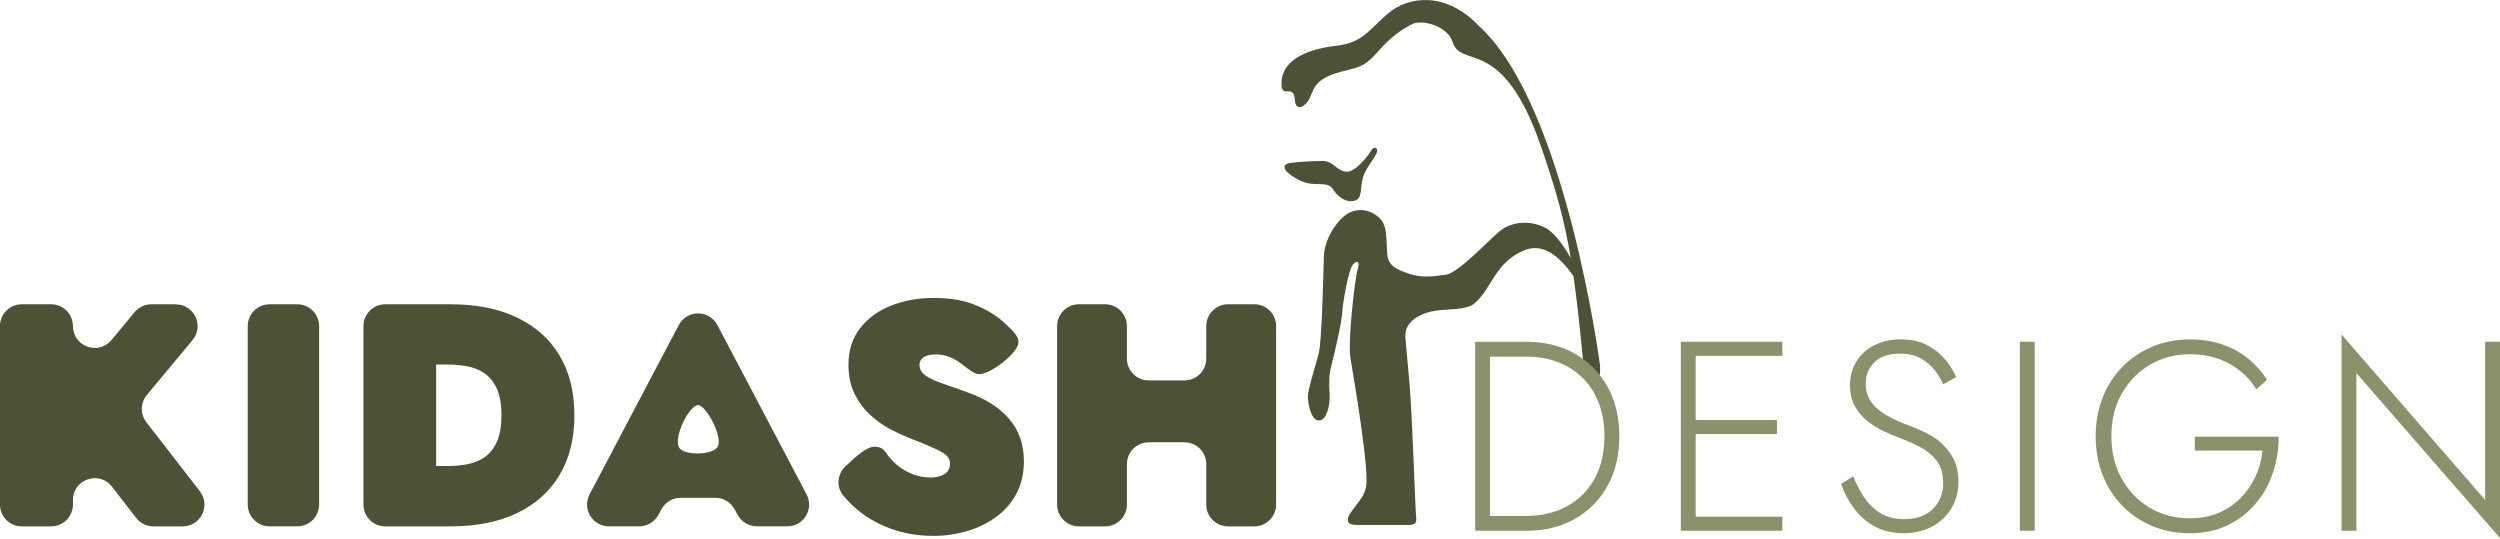
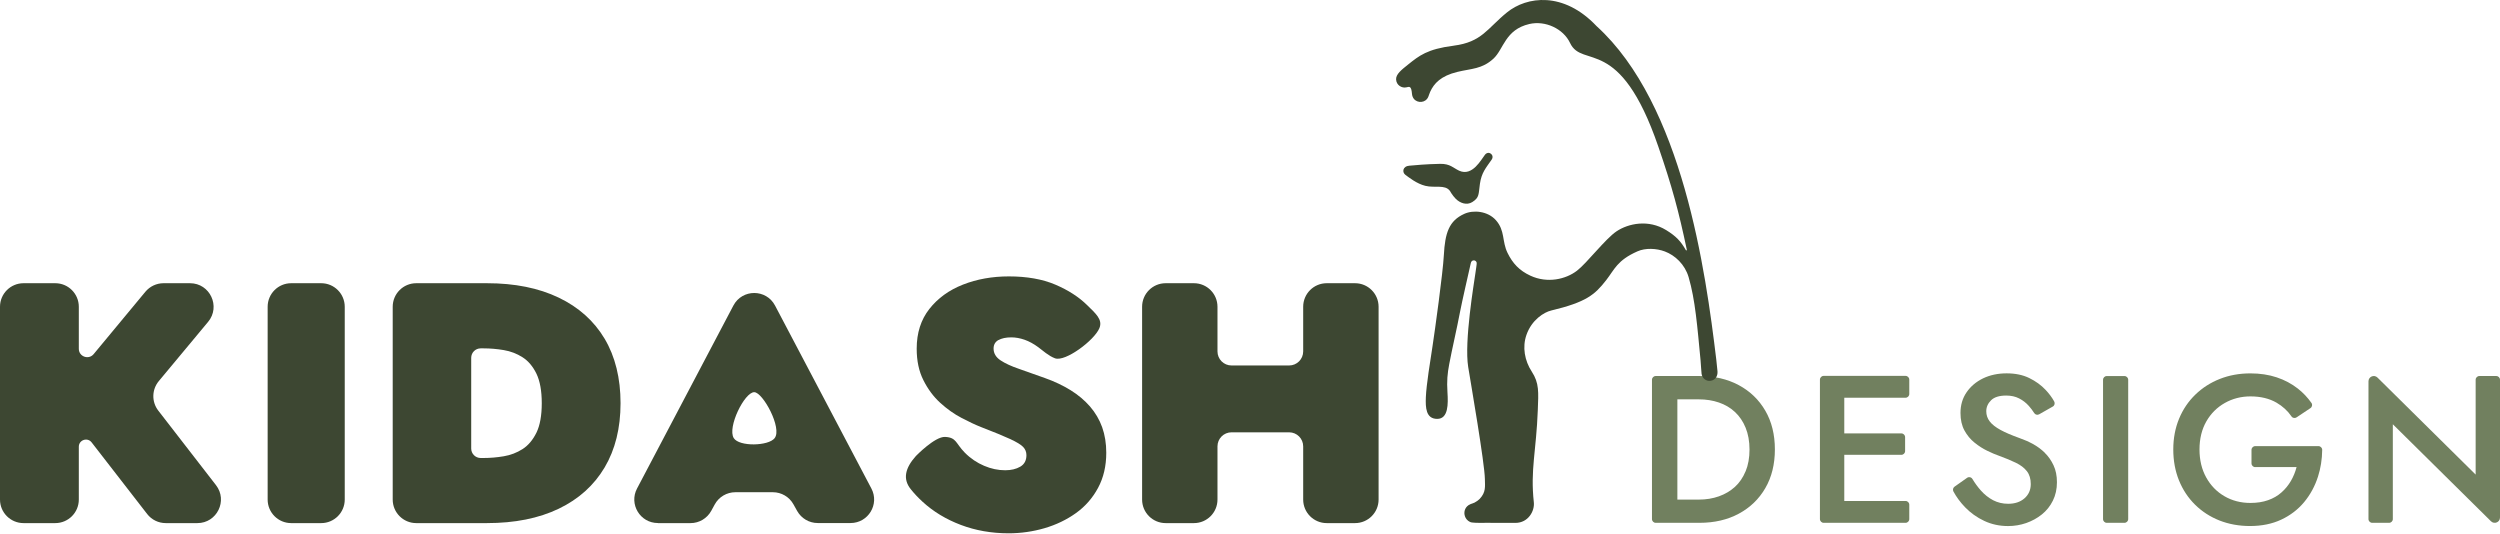
- <svg xmlns="http://www.w3.org/2000/svg" id="Ebene_2" data-name="Ebene 2" viewBox="0 0 570.94 122.87">
+ <svg xmlns="http://www.w3.org/2000/svg" id="Ebene_2" data-name="Ebene 2" viewBox="0 0 711.47 151.79">
  <defs>
    <style>
      .cls-1 {
-         fill: #8b916b;
+         fill: #71805f;
      }

      .cls-2 {
-         fill: #4d5135;
+         fill: #3d4732;
      }
    </style>
  </defs>
  <g id="Ebene_1-2" data-name="Ebene 1">
    <g>
      <g>
-         <path class="cls-2" d="M40.16,69.49h-5.59c-1.48,0-2.88.66-3.83,1.8l-5.27,6.36c-2.98,3.59-8.81,1.48-8.81-3.18h0c0-2.75-2.23-4.98-4.98-4.98h-6.71c-2.75,0-4.98,2.23-4.98,4.98v40.76c0,2.75,2.23,4.98,4.98,4.98h6.71c2.75,0,4.98-2.23,4.98-4.98v-1.04c0-4.74,6-6.8,8.91-3.05l5.53,7.14c.94,1.22,2.39,1.93,3.93,1.93h6.68c4.14,0,6.47-4.75,3.93-8.02l-12.21-15.76c-1.43-1.85-1.38-4.44.11-6.23l10.43-12.53c2.7-3.24.39-8.16-3.83-8.16Z" />
-         <rect class="cls-2" x="56.58" y="69.49" width="16.3" height="50.71" rx="4.98" ry="4.98" />
-         <path class="cls-2" d="M127.81,81.22c-2.25-3.77-5.48-6.66-9.71-8.69-4.22-2.03-9.29-3.04-15.18-3.04h-14.94c-2.75,0-4.98,2.23-4.98,4.98v40.76c0,2.75,2.23,4.98,4.98,4.98h14.94c5.89,0,10.95-1.01,15.18-3.04s7.46-4.94,9.71-8.73c2.25-3.79,3.37-8.32,3.37-13.58s-1.12-9.85-3.37-13.62ZM113.4,101.07c-.75,1.55-1.73,2.71-2.94,3.48-1.21.77-2.54,1.28-3.98,1.52-1.45.24-2.87.36-4.27.36h-2.61v-23.18h2.61c1.4,0,2.83.12,4.27.36,1.45.24,2.78.75,3.98,1.52,1.2.77,2.18,1.93,2.94,3.48.74,1.55,1.12,3.62,1.12,6.23s-.38,4.68-1.12,6.23Z" />
-         <path class="cls-2" d="M139.07,120.2h6.91c1.82,0,3.49-.99,4.37-2.59l.73-1.34c.87-1.6,2.55-2.59,4.37-2.59h7.92c1.8,0,3.46.97,4.34,2.54l.8,1.44c.88,1.57,2.54,2.54,4.34,2.54h6.95c3.75,0,6.15-3.98,4.4-7.3l-20.37-38.67c-1.87-3.54-6.94-3.54-8.81,0l-20.37,38.67c-1.75,3.31.66,7.3,4.4,7.3ZM163.76,102.23c-1.32,1.71-7.51,1.84-8.65,0-1.4-2.26,2.28-9.71,4.33-9.71,1.82,0,5.95,7.61,4.33,9.71Z" />
-         <path class="cls-2" d="M211.05,81.51c.7-.39,1.61-.58,2.72-.58.92,0,1.86.17,2.83.51.97.34,1.92.86,2.86,1.56.94.7,2.22,1.87,3.56,2.36,2.18.8,8.31-3.8,9.38-6.38.75-1.82-.83-3.12-2.59-4.85-1.77-1.74-4.01-3.19-6.74-4.35s-6-1.74-9.82-1.74c-3.53,0-6.76.58-9.71,1.74s-5.31,2.87-7.09,5.14c-1.79,2.27-2.68,5.07-2.68,8.4,0,2.56.47,4.78,1.42,6.67.94,1.88,2.12,3.48,3.55,4.78s2.92,2.37,4.49,3.19c1.57.82,2.96,1.48,4.16,1.96,2.75,1.06,4.8,1.91,6.15,2.54,1.36.63,2.26,1.18,2.72,1.67.46.48.69,1.06.69,1.74,0,1.11-.43,1.92-1.3,2.43-.87.51-1.93.76-3.19.76-1.5,0-2.98-.31-4.45-.94-1.48-.63-2.86-1.54-4.09-2.79-1.96-1.99-1.73-3.2-4.16-3.32-2.16-.11-6.17,4.04-6.17,4.04-2.23,1.63-2.82,4.83-1.1,6.99.75.93,1.58,1.83,2.52,2.68,2.27,2.08,4.96,3.71,8.07,4.89,3.12,1.18,6.49,1.77,10.11,1.77,2.61,0,5.14-.36,7.61-1.08,2.46-.72,4.67-1.79,6.62-3.19,1.96-1.4,3.51-3.17,4.67-5.32,1.16-2.15,1.74-4.62,1.74-7.43,0-1.98-.29-3.78-.87-5.4-.58-1.62-1.44-3.08-2.57-4.38-1.14-1.3-2.5-2.45-4.09-3.44s-3.41-1.85-5.43-2.57c-1.98-.72-3.79-1.36-5.43-1.92-1.64-.55-2.96-1.16-3.95-1.81-.99-.65-1.49-1.49-1.49-2.5,0-.82.35-1.42,1.05-1.81Z" />
-         <path class="cls-2" d="M270.5,86.88h-8.16c-2.75,0-4.98-2.23-4.98-4.98v-7.43c0-2.75-2.23-4.98-4.98-4.98h-5.98c-2.75,0-4.98,2.23-4.98,4.98v40.76c0,2.75,2.23,4.98,4.98,4.98h5.98c2.75,0,4.98-2.23,4.98-4.98v-9.24c0-2.75,2.23-4.98,4.98-4.98h8.16c2.75,0,4.98,2.23,4.98,4.98v9.24c0,2.75,2.23,4.98,4.98,4.98h5.99c2.75,0,4.98-2.23,4.98-4.98v-40.76c0-2.75-2.23-4.98-4.98-4.98h-5.99c-2.75,0-4.98,2.23-4.98,4.98v7.43c0,2.75-2.23,4.98-4.98,4.98Z" />
+         <path class="cls-2" d="M54.07,80.6h-7.53c-1.99,0-3.88.89-5.16,2.42l-14.73,17.76c-1.43,1.72-4.22.71-4.22-1.52v-11.96c0-3.7-3-6.7-6.7-6.7H6.7c-3.7,0-6.7,3-6.7,6.7v54.87c0,3.7,3,6.7,6.7,6.7h9.03c3.7,0,6.7-3,6.7-6.7v-15.04c0-1.93,2.45-2.77,3.64-1.24l15.81,20.39c1.27,1.64,3.22,2.59,5.29,2.59h9c5.57,0,8.71-6.4,5.3-10.8l-16.43-21.22c-1.92-2.48-1.86-5.97.15-8.39l14.04-16.87c3.63-4.36.53-10.99-5.15-10.99Z" />
+         <rect class="cls-2" x="76.17" y="80.6" width="21.94" height="68.27" rx="6.7" ry="6.7" />
+         <path class="cls-2" d="M172.07,96.4c-3.02-5.07-7.38-8.97-13.07-11.7-5.69-2.73-12.5-4.1-20.43-4.1h-20.11c-3.7,0-6.7,3-6.7,6.7v54.87c0,3.7,3,6.7,6.7,6.7h20.11c7.93,0,14.75-1.36,20.43-4.09,5.69-2.73,10.04-6.65,13.07-11.75,3.02-5.1,4.53-11.2,4.53-18.29s-1.51-13.26-4.53-18.34ZM152.67,123.12c-1.02,2.08-2.33,3.64-3.95,4.68-1.63,1.04-3.41,1.72-5.36,2.05-1.95.33-3.87.49-5.75.49h-.82c-1.49,0-2.69-1.21-2.69-2.69v-25.82c0-1.49,1.21-2.69,2.69-2.69h.82c1.88,0,3.8.16,5.75.49,1.95.33,3.74,1.01,5.36,2.05,1.62,1.04,2.94,2.6,3.95,4.68,1,2.08,1.51,4.87,1.51,8.39s-.51,6.31-1.51,8.38Z" />
+         <path class="cls-2" d="M187.22,148.87h9.31c2.45,0,4.7-1.34,5.88-3.49l.99-1.81c1.17-2.15,3.43-3.49,5.88-3.49h10.67c2.42,0,4.66,1.31,5.84,3.42l1.08,1.93c1.19,2.11,3.42,3.42,5.84,3.42h9.35c5.04,0,8.28-5.36,5.93-9.82l-27.42-52.07c-2.51-4.77-9.34-4.77-11.86,0l-27.42,52.07c-2.35,4.46.89,9.82,5.93,9.82ZM220.47,124.68c-1.78,2.3-10.11,2.47-11.65,0-1.89-3.04,3.06-13.07,5.82-13.07,2.46,0,8.02,10.24,5.82,13.07Z" />
+         <path class="cls-2" d="M284.13,96.79c.94-.52,2.16-.78,3.66-.78,1.24,0,2.5.23,3.8.68,1.3.46,2.58,1.16,3.86,2.1,1.27.94,2.99,2.52,4.8,3.18,2.93,1.07,11.19-5.11,12.63-8.59,1.01-2.45-1.11-4.19-3.48-6.53-2.38-2.34-5.4-4.29-9.07-5.85-3.67-1.56-8.08-2.34-13.22-2.34-4.75,0-9.1.78-13.07,2.34-3.97,1.56-7.15,3.87-9.55,6.92-2.41,3.06-3.61,6.83-3.61,11.31,0,3.45.63,6.44,1.91,8.97,1.27,2.53,2.86,4.68,4.78,6.43,1.92,1.75,3.94,3.19,6.05,4.29,2.11,1.11,3.98,1.99,5.61,2.63,3.71,1.43,6.47,2.57,8.29,3.41,1.82.85,3.04,1.59,3.66,2.24.62.65.93,1.43.93,2.34,0,1.49-.58,2.58-1.75,3.27-1.17.68-2.6,1.02-4.29,1.02-2.02,0-4.02-.42-6-1.27-1.99-.84-3.85-2.07-5.51-3.75-2.63-2.68-2.33-4.31-5.6-4.47-2.91-.14-8.31,5.44-8.31,5.44-3.04,3.4-3.8,6.51-1.48,9.41,1,1.26,2.13,2.46,3.39,3.61,3.05,2.8,6.67,4.99,10.87,6.58,4.19,1.59,8.73,2.39,13.61,2.39,3.51,0,6.92-.49,10.24-1.46,3.31-.97,6.29-2.41,8.92-4.29,2.63-1.88,4.73-4.27,6.29-7.17,1.56-2.89,2.34-6.23,2.34-10,0-2.66-.39-5.08-1.17-7.27-.78-2.17-1.94-4.14-3.46-5.9-1.53-1.75-3.36-3.3-5.51-4.63s-4.58-2.49-7.31-3.46c-2.66-.97-5.11-1.84-7.31-2.59-2.21-.75-3.98-1.56-5.31-2.44-1.33-.88-2-2-2-3.37,0-1.1.47-1.92,1.41-2.44Z" />
+         <path class="cls-2" d="M366.87,104.01h-16.39c-2.21,0-4-1.79-4-4v-12.71c0-3.7-3-6.7-6.7-6.7h-8.05c-3.7,0-6.7,3-6.7,6.7v54.87c0,3.7,3,6.7,6.7,6.7h8.05c3.7,0,6.7-3,6.7-6.7v-15.14c0-2.21,1.79-4,4-4h16.39c2.21,0,4,1.79,4,4v15.14c0,3.7,3,6.7,6.7,6.7h8.06c3.7,0,6.7-3,6.7-6.7v-54.87c0-3.7-3-6.7-6.7-6.7h-8.06c-3.7,0-6.7,3-6.7,6.7v12.71c0,2.21-1.79,4-4,4Z" />
      </g>
      <g>
-         <path class="cls-2" d="M305.05,10.48c6.49-.75,7.69-3.94,12.22-7.62,4.53-3.68,12.94-4.89,20.54,3.13,19.78,17.95,27.6,77.44,27.6,77.44.13,2.77-.29,4.37-1.5,4.28-1.2-.1-1.88-.2-2.34-4.99-.77-8.07-1.46-14.35-2.23-19.7-3.15-4.37-6.86-7.7-11.28-5.84-6.75,2.84-7.3,8.71-11.34,12.12-1.88,1.59-6.16,1.22-9.01,1.68-2.85.46-5.21,1.67-6.28,3.62-.9,1.64-.37,2.59.52,13.71.67,8.43,1.23,27.75,1.48,29.95.2,1.84-.9,1.64-4.12,1.64s-4.94,0-6.63-.01c-2.07-.02-4.29.21-4.73-.63s.07-1.66,1.84-4c.95-1.26,1.6-1.84,2.16-3.95.92-3.48-2.92-25.8-3.55-29.61-.63-3.81,1.06-18.35,1.64-20.11.59-1.77-.02-2.35-1.06-1.17s-2.34,8.82-2.47,11.17-1.77,9.2-2.46,11.9c-.55,2.17-.57,3.82-.4,6.46s-.71,6.01-2.36,6.09c-1.65.08-2.5-3-2.6-5.32-.07-1.61,1.75-7.2,2.48-10,.73-2.79,1.08-19.24,1.17-22.16.12-3.82,2.81-8.08,5.34-9.73,2.55-1.49,5.39-.94,7.38.97,1.67,1.6,1.54,4.24,1.72,7.91.14,2.93,1.99,3.8,5,4.8,2.85.95,5.12.69,8.43.23,2.84-.4,9.72-7.85,12.26-9.93,2.54-2.07,6.63-2.7,10.4-.82,1.95.97,4.2,3.97,5.85,6.95-1.52-9.12-3.44-15.75-6.73-25.32-8.9-25.92-18.26-17.66-20.26-24.04-1.16-3.7-7.03-5.26-9.37-4.01-5.41,2.9-6.96,5.71-9.24,7.86-2.28,2.15-3.99,2.14-7.19,3.04-7.29,2.05-5.45,5.03-7.81,7.31-1.21,1.17-2.29.88-2.41-.94-.26-4.02-3.16.08-3.05-4,.12-4.69,4.96-7.51,12.4-8.37Z" />
-         <path class="cls-2" d="M294.95,37.18c1.35-.15,3.58-.39,7.02-.42,2.47-.02,3.08,2.02,5.25,2.44,2.17.42,5.28-3.68,5.94-4.86.66-1.17,1.79-.45,1.2.72-.93,1.84-2.84,3.74-3.29,6.27-.45,2.53.04,4.59-2.55,4.61-2.59.02-4.26-2.95-4.26-2.95-1.13-1.47-3.53-.64-5.7-1.17-2.02-.49-3.9-1.86-4.58-2.52-.83-.8-1.14-1.89.95-2.12Z" />
+         <path class="cls-1" d="M494.84,109.61c-3.22-1.73-6.96-2.6-11.22-2.6h-12.42c-.59,0-1.07.48-1.07,1.07v39.64c0,.59.48,1.07,1.07,1.07h12.42c4.26,0,8-.86,11.22-2.6,3.22-1.73,5.74-4.16,7.55-7.28,1.81-3.12,2.72-6.79,2.72-11.01s-.91-7.89-2.72-11.01-4.33-5.55-7.55-7.28ZM496.78,134.11c-.74,1.79-1.75,3.27-3.04,4.45-1.29,1.17-2.82,2.07-4.56,2.69-1.75.62-3.66.93-5.73.93h-6.09v-28.53h6.09c2.07,0,3.98.3,5.73.9,1.75.6,3.27,1.49,4.56,2.69s2.31,2.69,3.04,4.48,1.11,3.86,1.11,6.21-.37,4.42-1.11,6.21Z" />
+         <path class="cls-1" d="M517.93,108.08v39.64c0,.59.48,1.07,1.07,1.07h23.29c.59,0,1.07-.48,1.07-1.07v-4.08c0-.59-.48-1.07-1.07-1.07h-17.43v-13.13h16.24c.59,0,1.07-.48,1.07-1.07v-3.96c0-.59-.48-1.07-1.07-1.07h-16.24v-10.15h17.43c.59,0,1.07-.48,1.07-1.07v-4.08c0-.59-.48-1.07-1.07-1.07h-23.29c-.59,0-1.07.48-1.07,1.07Z" />
+         <path class="cls-1" d="M581.94,128.86c-1.01-.99-2.15-1.83-3.4-2.51s-2.52-1.23-3.79-1.67c-2.23-.8-4.04-1.57-5.43-2.33-1.39-.76-2.42-1.56-3.07-2.42-.66-.85-.98-1.82-.98-2.89,0-1.19.46-2.24,1.37-3.13.91-.9,2.35-1.34,4.3-1.34,1.39,0,2.62.27,3.67.81,1.06.54,1.98,1.25,2.78,2.15.57.64,1.08,1.32,1.53,2.03.3.48.93.62,1.41.34l3.87-2.2c.52-.29.68-.95.39-1.47-.63-1.13-1.44-2.22-2.43-3.27-1.27-1.35-2.82-2.48-4.65-3.37-1.83-.9-3.98-1.34-6.45-1.34s-4.74.48-6.71,1.43c-1.97.96-3.53,2.28-4.69,3.97-1.16,1.69-1.73,3.65-1.73,5.88,0,1.95.38,3.61,1.13,4.98s1.71,2.53,2.87,3.46c1.15.94,2.37,1.71,3.64,2.33,1.27.62,2.42,1.1,3.46,1.46,1.75.64,3.3,1.28,4.66,1.94s2.4,1.45,3.13,2.39c.74.94,1.11,2.16,1.11,3.67,0,1.67-.6,3.02-1.79,4.06-1.19,1.04-2.74,1.55-4.65,1.55-1.55,0-2.97-.34-4.27-1.01-1.29-.68-2.47-1.61-3.52-2.8-.84-.95-1.64-2.04-2.39-3.27-.32-.52-1.02-.65-1.51-.3l-3.55,2.5c-.43.31-.59.89-.34,1.36.86,1.6,1.97,3.09,3.31,4.49,1.57,1.63,3.4,2.93,5.49,3.91,2.09.98,4.35,1.46,6.77,1.46,1.79,0,3.51-.29,5.16-.86,1.65-.58,3.13-1.39,4.45-2.45s2.36-2.36,3.13-3.91c.77-1.55,1.16-3.3,1.16-5.25,0-1.83-.32-3.43-.96-4.8-.64-1.37-1.46-2.56-2.48-3.55Z" />
+         <rect class="cls-1" x="598.5" y="107.02" width="7.16" height="41.77" rx="1.07" ry="1.07" />
+         <path class="cls-1" d="M641.82,132.92h11.76c-.36,1.39-.9,2.71-1.61,3.94-.72,1.23-1.61,2.33-2.69,3.28-1.07.96-2.35,1.69-3.82,2.21-1.47.52-3.14.78-5.01.78-2.75,0-5.21-.64-7.4-1.91s-3.92-3.05-5.19-5.34c-1.27-2.29-1.91-4.94-1.91-7.97s.65-5.72,1.94-7.97c1.29-2.25,3.04-4,5.25-5.25s4.65-1.88,7.31-1.88c2.9,0,5.38.6,7.43,1.79,1.75,1.02,3.17,2.32,4.26,3.92.32.47.97.57,1.45.25l3.93-2.62c.49-.33.64-1,.29-1.48-1.11-1.57-2.4-2.94-3.88-4.09-1.75-1.37-3.75-2.44-6-3.19s-4.75-1.13-7.49-1.13c-3.15,0-6.05.53-8.71,1.58-2.66,1.05-4.99,2.55-6.98,4.48-1.99,1.93-3.53,4.22-4.62,6.86-1.09,2.65-1.64,5.56-1.64,8.74s.54,6.11,1.61,8.77c1.08,2.67,2.6,4.97,4.57,6.92,1.97,1.95,4.29,3.45,6.95,4.51,2.67,1.05,5.57,1.58,8.71,1.58,3.34,0,6.31-.61,8.89-1.82,2.59-1.21,4.75-2.87,6.51-4.98,1.75-2.11,3.06-4.52,3.94-7.25.77-2.41,1.17-4.94,1.2-7.62,0-.59-.48-1.07-1.07-1.07h-17.98c-.59,0-1.07.48-1.07,1.07v3.84c0,.59.48,1.07,1.07,1.07Z" />
+         <path class="cls-1" d="M704.54,108.08v26.98l-27.94-27.61c-.95-.94-2.56-.27-2.56,1.07v39.2c0,.59.48,1.07,1.07,1.07h4.79c.59,0,1.07-.48,1.07-1.07v-26.98l27.94,27.61c.95.94,2.56.27,2.56-1.07v-39.2c0-.59-.48-1.07-1.07-1.07h-4.79c-.59,0-1.07.48-1.07,1.07Z" />
      </g>
      <g>
-         <path class="cls-1" d="M359.67,80.77c-3.19-1.81-6.87-2.71-11.07-2.71h-11.71v43.15h11.71c4.2,0,7.88-.9,11.07-2.71,3.19-1.81,5.67-4.32,7.46-7.55,1.79-3.22,2.68-6.99,2.68-11.31s-.89-8.09-2.68-11.31c-1.78-3.23-4.27-5.74-7.46-7.55ZM365.16,107.12c-.84,2.24-2.05,4.15-3.61,5.73-1.56,1.58-3.44,2.8-5.64,3.67-2.19.86-4.63,1.3-7.3,1.3h-8.32v-36.37h8.32c2.67,0,5.11.43,7.3,1.3,2.2.86,4.08,2.09,5.64,3.67,1.56,1.58,2.76,3.49,3.61,5.73.84,2.24,1.26,4.74,1.26,7.49s-.42,5.25-1.26,7.49Z" />
-         <polygon class="cls-1" points="383.86 78.05 383.86 121.2 407.04 121.2 407.04 118 387.25 118 387.25 99.13 405.81 99.13 405.81 95.93 387.25 95.93 387.25 81.26 407.04 81.26 407.04 78.05 383.86 78.05" />
-         <path class="cls-1" d="M443.75,101.54c-1.05-.99-2.21-1.81-3.49-2.47-1.27-.66-2.51-1.21-3.7-1.66-2.3-.82-4.23-1.7-5.8-2.62-1.56-.92-2.73-1.96-3.51-3.12-.78-1.15-1.17-2.53-1.17-4.13,0-1.93.68-3.54,2.03-4.84,1.36-1.3,3.29-1.94,5.8-1.94,1.89,0,3.47.36,4.75,1.08,1.27.72,2.33,1.62,3.17,2.68.84,1.07,1.49,2.16,1.94,3.27l2.96-1.66c-.58-1.4-1.42-2.75-2.53-4.07-1.11-1.31-2.49-2.41-4.16-3.27-1.67-.86-3.65-1.29-5.95-1.29s-4.22.44-5.98,1.32c-1.77.88-3.15,2.12-4.13,3.7-.99,1.58-1.48,3.4-1.48,5.46,0,1.85.36,3.43,1.08,4.75.72,1.31,1.65,2.43,2.8,3.36s2.39,1.71,3.73,2.34c1.34.64,2.62,1.18,3.85,1.63,1.64.62,3.22,1.33,4.72,2.13,1.5.8,2.72,1.84,3.67,3.12s1.42,2.96,1.42,5.05c0,2.38-.79,4.35-2.37,5.89-1.59,1.54-3.77,2.31-6.57,2.31-2.05,0-3.82-.44-5.3-1.32-1.48-.88-2.72-2.07-3.73-3.54-1.01-1.48-1.86-3.12-2.56-4.93l-2.78,1.73c.7,2.01,1.68,3.88,2.96,5.61,1.27,1.73,2.85,3.11,4.75,4.13,1.89,1.03,4.09,1.54,6.59,1.54,1.77,0,3.41-.28,4.93-.83,1.52-.55,2.84-1.36,3.97-2.4,1.13-1.05,2.01-2.29,2.65-3.73.64-1.44.96-3.04.96-4.81,0-1.89-.33-3.52-.99-4.9-.66-1.38-1.51-2.56-2.56-3.54Z" />
-         <rect class="cls-1" x="461.28" y="78.05" width="3.39" height="43.15" />
-         <path class="cls-1" d="M501.23,102.9h15.47c-.2,2.09-.74,4.07-1.6,5.92-.86,1.85-2,3.49-3.42,4.93-1.42,1.44-3.1,2.57-5.02,3.39-1.93.82-4.11,1.23-6.54,1.23-3.41,0-6.46-.8-9.15-2.4-2.69-1.6-4.83-3.81-6.41-6.63-1.58-2.81-2.37-6.05-2.37-9.71s.79-6.95,2.37-9.74c1.58-2.79,3.73-4.99,6.44-6.59,2.71-1.6,5.75-2.4,9.12-2.4s6.54.74,9.12,2.22c2.59,1.48,4.61,3.41,6.04,5.8l2.46-2.16c-1.23-1.93-2.71-3.59-4.44-4.96-1.73-1.38-3.68-2.43-5.88-3.17-2.2-.74-4.63-1.11-7.3-1.11-3.08,0-5.93.54-8.54,1.63-2.61,1.09-4.89,2.62-6.84,4.59-1.95,1.97-3.46,4.31-4.53,7.03-1.07,2.71-1.61,5.67-1.61,8.88s.53,6.16,1.61,8.88c1.07,2.71,2.58,5.05,4.53,7.03,1.95,1.97,4.23,3.5,6.84,4.59,2.61,1.09,5.46,1.63,8.54,1.63s6-.59,8.51-1.78c2.51-1.19,4.64-2.81,6.41-4.87,1.77-2.05,3.1-4.41,4-7.06.91-2.65,1.36-5.43,1.36-8.35h-19.16v3.2Z" />
-         <polygon class="cls-1" points="567.55 78.05 567.55 114.18 534.75 76.39 534.75 121.2 538.14 121.2 538.14 85.21 570.94 122.87 570.94 78.05 567.55 78.05" />
+         <path class="cls-2" d="M413.69,13c8.05-1.02,9.54-4.89,15.17-9.46,5.62-4.57,16.07-6.07,25.49,3.88,24.56,22.29,31.06,69.86,34.08,94.88.17,1.44.28,2.54.35,3.4.1,1.32-.62,2.49-1.97,2.67s-2.38-.76-2.56-1.98c-.12-.88-.13-2.16-.29-3.82-.92-9.62-1.51-17.27-3.4-23.7-1.07-3.64-3.87-6.22-6.77-7.31-2.38-.9-5.52-1.04-7.79-.03-5.8,2.57-6.52,5.15-8.9,8.2-3.26,4.18-5.68,6.25-15.66,8.64-2.04.49-5.53,2.64-7.03,6.93-1.22,3.49-.51,7.35,1.51,10.45,2.16,3.3,1.91,5.86,1.72,10.95-.44,11.78-2.15,16.92-1.13,26.26.27,2.43-1.57,5.85-5.24,5.85-4.21,0-6.03-.03-8.15-.02-1.17,0-3.12.06-4.25-.1-.73-.1-1.45-.71-1.76-1.3-.61-1.13-.44-2.43.42-3.3.3-.3.56-.46,1.03-.65.18-.07.85-.28,1.09-.41.66-.35,1.15-.74,1.46-1.06,1.81-1.93,1.5-3.52,1.47-5.65-.06-4.47-3.98-27.15-4.75-31.89-1.17-7.24,1.68-23.96,2.05-26.67.16-1.19.41-2.59.37-2.96-.05-.42-.47-.75-.89-.7-.5.06-.7.36-.81.88-.51,2.3-2.52,11-3.06,13.87-.88,4.67-2.22,10.34-3.06,14.78-.51,2.73-.71,4.74-.5,8.02.21,3.28.28,7.57-2.93,7.56s-3.34-3.2-3.22-6.17c.15-3.59,1.26-10.36,1.9-14.53.67-4.38,2.96-20.9,3.22-25.88.34-6.36,1.47-9.8,5.82-11.77,2.59-1.18,6.68-.8,8.99,1.8,2.66,2.99,1.69,6,3.32,9.32,1.44,2.94,3.33,5.01,6.51,6.48,4.86,2.25,10.09,1.01,13.25-1.42,2.83-2.17,8.09-9.09,11.26-11.21,3.39-2.26,9.08-3.45,14.13-.34,2.83,1.74,4.17,3.18,5.6,5.7.08.15.31.06.27-.11-2.31-10.95-4.15-17.82-8.11-29.35-11.05-32.17-21.58-22.01-25.12-29.5-1.94-4.11-7.09-6.44-11.58-5.4-6.93,1.61-7.3,7.18-10.23,9.87-3.26,2.99-6.23,2.79-10.25,3.76-4.72,1.14-6.68,3.3-7.75,5.67-.44.96-.46,1.83-1.37,2.46-1.3.91-3.62.37-3.81-1.91s-.73-2.03-1.61-1.82c-1.26.29-2.85-.6-2.91-2.28-.05-1.47,1.53-2.71,3.45-4.24,3.09-2.46,5.38-4.38,12.91-5.33Z" />
+         <path class="cls-2" d="M401.15,47.15c1.69-.14,4.45-.44,8.72-.52,2.82-.05,3.7,1.17,5.39,1.95,3.79,1.74,6.3-3.25,7.35-4.55s2.82.08,1.89,1.41c-1.66,2.39-2.87,3.7-3.33,6.85-.43,2.94-.08,3.9-2.18,5.22-1.6,1-3.5.27-4.7-.93-.96-.96-1.69-2.29-1.69-2.29-1.4-1.83-4.27-.74-6.95-1.4-2.51-.61-4.72-2.43-5.68-3.12s-.9-2.46,1.18-2.63Z" />
      </g>
    </g>
  </g>
</svg>
